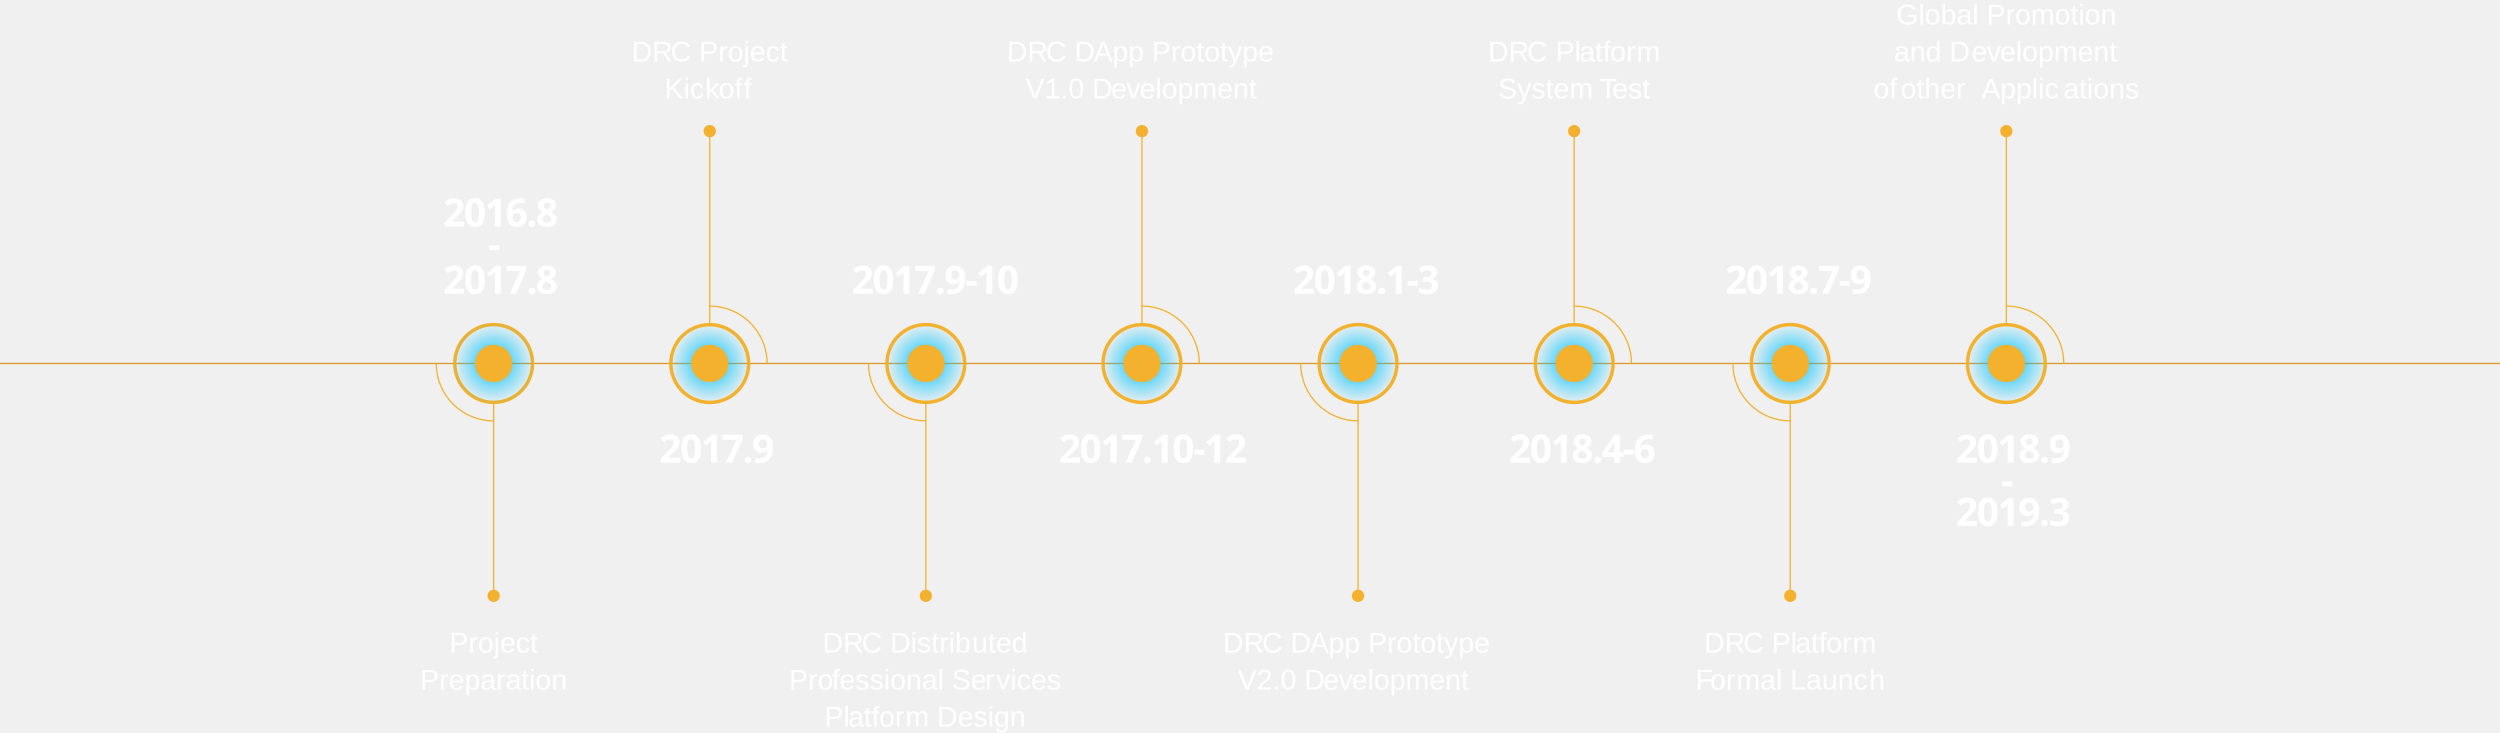
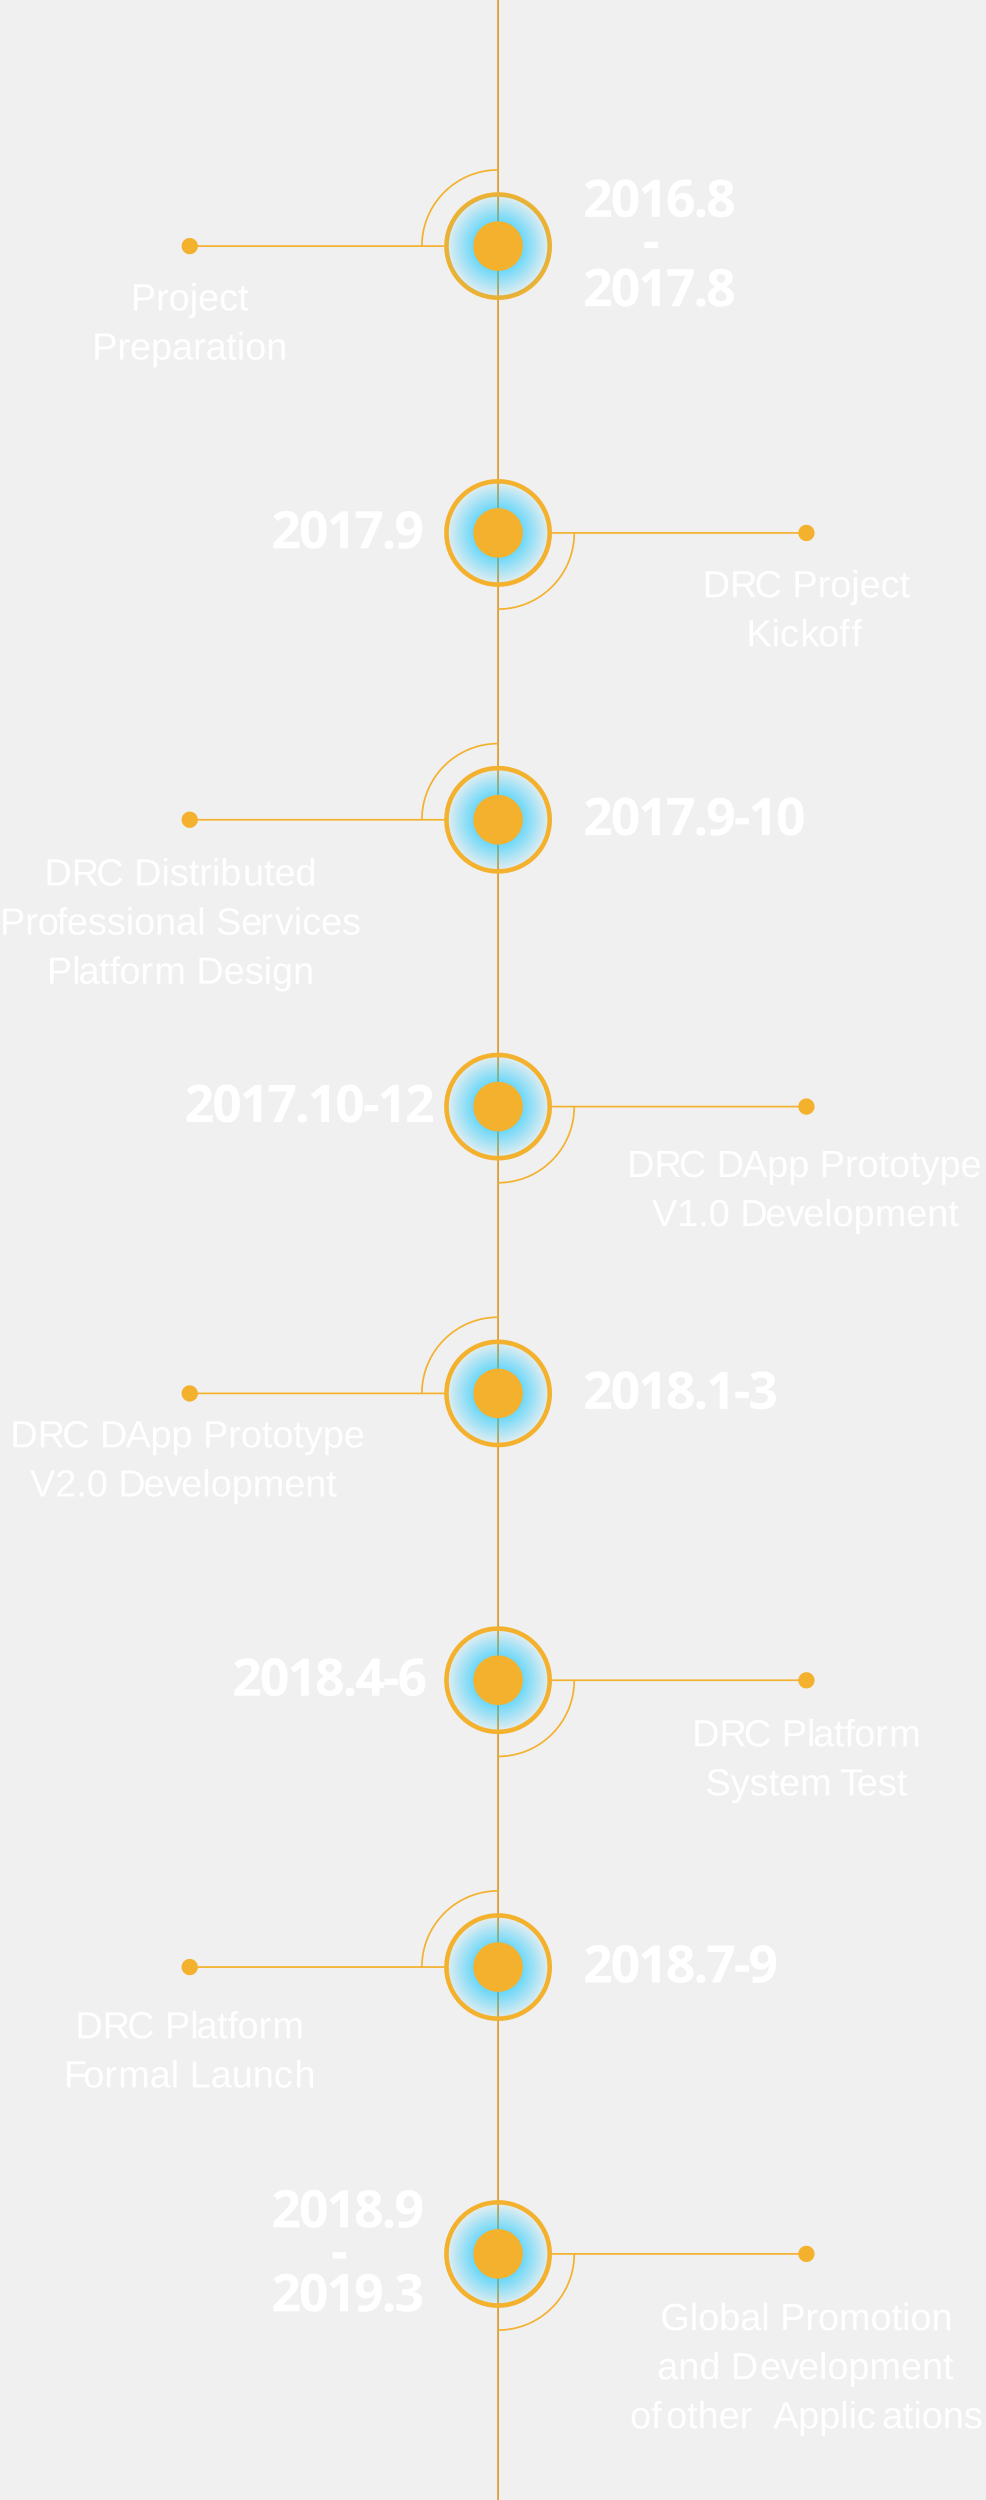
- <svg xmlns="http://www.w3.org/2000/svg" xmlns:xlink="http://www.w3.org/1999/xlink" viewBox="0 0 1920 562.6">
+ <svg xmlns="http://www.w3.org/2000/svg" xmlns:xlink="http://www.w3.org/1999/xlink" viewBox="0 0 570.37 1446.56">
  <defs>
    <style>.cls-1{font-size:30px;font-family:Helvetica-Condensed-Bold,Helvetica Condensed;font-weight:700;letter-spacing:-.04em}.cls-1,.cls-13{fill:#fff}.cls-12{fill:none;stroke-miterlimit:10}.cls-3{fill:#f3b12d}.cls-12{stroke:#f3b12d}.cls-13{font-size:21.88px;font-family:ArialMT-Light,Arial}.cls-14{letter-spacing:-.01em}.cls-15{letter-spacing:-.02em}.cls-19{letter-spacing:.12em}.cls-21{letter-spacing:0}.cls-23{letter-spacing:-.02em}.cls-24{letter-spacing:.04em}.cls-25{letter-spacing:-.05em}.cls-27{letter-spacing:-.04em}.cls-31{letter-spacing:-.02em}</style>
-     <radialGradient id="未命名的渐变_460" cx="379.12" cy="279.16" r="31.21" gradientUnits="userSpaceOnUse">
+     <radialGradient id="未命名的渐变_54" cx="501.78" cy="6327.91" r="31.21" gradientTransform="rotate(90 3487.745 3128.365)" gradientUnits="userSpaceOnUse">
      <stop offset="0" stop-color="#00c3ff" />
      <stop offset="1" stop-color="#00c3ff" stop-opacity="0" />
    </radialGradient>
-     <radialGradient id="未命名的渐变_460-2" cx="545.09" cy="279.16" r="31.21" xlink:href="#未命名的渐变_460" />
-     <radialGradient id="未命名的渐变_460-3" cx="711.05" cy="279.16" r="31.21" xlink:href="#未命名的渐变_460" />
-     <radialGradient id="未命名的渐变_460-4" cx="877.02" cy="279.16" r="31.21" xlink:href="#未命名的渐变_460" />
-     <radialGradient id="未命名的渐变_460-5" cx="1042.98" cy="279.16" r="31.21" xlink:href="#未命名的渐变_460" />
-     <radialGradient id="未命名的渐变_460-6" cx="1208.95" cy="279.16" r="31.21" xlink:href="#未命名的渐变_460" />
-     <radialGradient id="未命名的渐变_460-7" cx="1375.65" cy="279.16" r="31.21" xlink:href="#未命名的渐变_460" />
-     <radialGradient id="未命名的渐变_460-8" cx="1541.59" cy="279.16" r="31.21" xlink:href="#未命名的渐变_460" />
+     <radialGradient id="未命名的渐变_54-2" cx="667.75" cy="6327.91" r="31.21" xlink:href="#未命名的渐变_54" />
+     <radialGradient id="未命名的渐变_54-3" cx="833.71" cy="6327.91" r="31.21" xlink:href="#未命名的渐变_54" />
+     <radialGradient id="未命名的渐变_54-4" cx="999.68" cy="6327.91" r="31.21" xlink:href="#未命名的渐变_54" />
+     <radialGradient id="未命名的渐变_54-5" cx="1165.64" cy="6327.91" r="31.21" xlink:href="#未命名的渐变_54" />
+     <radialGradient id="未命名的渐变_54-6" cx="1331.61" cy="6327.91" r="31.21" xlink:href="#未命名的渐变_54" />
+     <radialGradient id="未命名的渐变_54-7" cx="1498.31" cy="6327.91" r="31.21" xlink:href="#未命名的渐变_54" />
+     <radialGradient id="未命名的渐变_54-8" cx="1664.25" cy="6327.91" r="31.21" xlink:href="#未命名的渐变_54" />
  </defs>
  <g id="图层_2" data-name="图层 2">
    <g id="图层_1-2" data-name="图层 1">
-       <text class="cls-1" transform="translate(340.3 173.98)" id="_编组_" data-name="&lt;编组&gt;">2016.8<tspan x="34.5" y="24.28">-</tspan>
+       <text class="cls-1" transform="translate(337.41 125.49)" id="_编组_" data-name="&lt;编组&gt;">2016.8<tspan x="34.5" y="24.28">-</tspan>
        <tspan x="0" y="51.65">2017.8</tspan>
      </text>
-       <text class="cls-1" transform="translate(506.32 355.33)" id="_编组_2" data-name="&lt;编组&gt;">2017.9</text>
-       <path id="_路径_" data-name="&lt;路径&gt;" stroke="#dc9a2d" fill="none" stroke-miterlimit="10" d="M0 279.16h1920" />
+       <text class="cls-1" transform="translate(157.02 317.29)" id="_编组_2" data-name="&lt;编组&gt;">2017.9</text>
+       <path id="_路径_" data-name="&lt;路径&gt;" stroke="#dc9a2d" fill="none" stroke-miterlimit="10" d="M288.2 0v1446.56" />
      <g id="_编组_3" data-name="&lt;编组&gt;">
-         <path id="_复合路径_" data-name="&lt;复合路径&gt;" class="cls-3" d="M379.12 310.36a31.21 31.21 0 1 1 31.21-31.2 31.23 31.23 0 0 1-31.21 31.2zm0-59.74a28.54 28.54 0 1 0 28.54 28.54 28.57 28.57 0 0 0-28.54-28.54z" />
+         <path id="_复合路径_" data-name="&lt;复合路径&gt;" class="cls-3" d="M257 142.4a31.21 31.21 0 1 1 31.2 31.21A31.23 31.23 0 0 1 257 142.4zm59.74 0a28.54 28.54 0 1 0-28.54 28.54 28.57 28.57 0 0 0 28.54-28.54z" />
      </g>
      <g id="_编组_4" data-name="&lt;编组&gt;">
-         <path id="_复合路径_2" data-name="&lt;复合路径&gt;" d="M379.12 310.36a31.21 31.21 0 1 1 31.21-31.2 31.23 31.23 0 0 1-31.21 31.2z" fill="url(#未命名的渐变_460)" />
+         <path id="_复合路径_2" data-name="&lt;复合路径&gt;" d="M257 142.4a31.21 31.21 0 1 1 31.2 31.21A31.23 31.23 0 0 1 257 142.4z" fill="url(#未命名的渐变_54)" />
      </g>
      <g id="_编组_5" data-name="&lt;编组&gt;">
-         <path id="_复合路径_3" data-name="&lt;复合路径&gt;" d="M545.09 310.36a31.21 31.21 0 1 1 31.2-31.2 31.24 31.24 0 0 1-31.2 31.2z" fill="url(#未命名的渐变_460-2)" />
+         <path id="_复合路径_3" data-name="&lt;复合路径&gt;" d="M257 308.37a31.21 31.21 0 1 1 31.2 31.2 31.24 31.24 0 0 1-31.2-31.2z" fill="url(#未命名的渐变_54-2)" />
      </g>
      <g id="_编组_6" data-name="&lt;编组&gt;">
-         <path id="_复合路径_4" data-name="&lt;复合路径&gt;" d="M711.05 310.36a31.21 31.21 0 1 1 31.21-31.2 31.23 31.23 0 0 1-31.21 31.2z" fill="url(#未命名的渐变_460-3)" />
+         <path id="_复合路径_4" data-name="&lt;复合路径&gt;" d="M257 474.33a31.21 31.21 0 1 1 31.2 31.21 31.23 31.23 0 0 1-31.2-31.21z" fill="url(#未命名的渐变_54-3)" />
      </g>
      <g id="_编组_7" data-name="&lt;编组&gt;">
-         <path id="_复合路径_5" data-name="&lt;复合路径&gt;" d="M877 310.36a31.21 31.21 0 1 1 31.2-31.2 31.24 31.24 0 0 1-31.2 31.2z" fill="url(#未命名的渐变_460-4)" />
+         <path id="_复合路径_5" data-name="&lt;复合路径&gt;" d="M257 640.3a31.21 31.21 0 1 1 31.2 31.2 31.24 31.24 0 0 1-31.2-31.2z" fill="url(#未命名的渐变_54-4)" />
      </g>
      <g id="_编组_8" data-name="&lt;编组&gt;">
-         <path id="_复合路径_6" data-name="&lt;复合路径&gt;" d="M1043 310.36a31.21 31.21 0 1 1 31.21-31.2 31.23 31.23 0 0 1-31.21 31.2z" fill="url(#未命名的渐变_460-5)" />
+         <path id="_复合路径_6" data-name="&lt;复合路径&gt;" d="M257 806.26a31.21 31.21 0 1 1 31.2 31.21 31.23 31.23 0 0 1-31.2-31.21z" fill="url(#未命名的渐变_54-5)" />
      </g>
      <g id="_编组_9" data-name="&lt;编组&gt;">
-         <path id="_复合路径_7" data-name="&lt;复合路径&gt;" d="M1209 310.36a31.21 31.21 0 1 1 31.2-31.2 31.24 31.24 0 0 1-31.2 31.2z" fill="url(#未命名的渐变_460-6)" />
+         <path id="_复合路径_7" data-name="&lt;复合路径&gt;" d="M257 972.23a31.21 31.21 0 1 1 31.2 31.2 31.24 31.24 0 0 1-31.2-31.2z" fill="url(#未命名的渐变_54-6)" />
      </g>
      <g id="_编组_10" data-name="&lt;编组&gt;">
-         <path id="_复合路径_8" data-name="&lt;复合路径&gt;" d="M1375.65 310.36a31.21 31.21 0 1 1 31.2-31.2 31.24 31.24 0 0 1-31.2 31.2z" fill="url(#未命名的渐变_460-7)" />
+         <path id="_复合路径_8" data-name="&lt;复合路径&gt;" d="M257 1138.93a31.21 31.21 0 1 1 31.2 31.2 31.24 31.24 0 0 1-31.2-31.2z" fill="url(#未命名的渐变_54-7)" />
      </g>
      <g id="_编组_11" data-name="&lt;编组&gt;">
-         <path id="_复合路径_9" data-name="&lt;复合路径&gt;" d="M1541.59 310.36a31.21 31.21 0 1 1 31.21-31.2 31.23 31.23 0 0 1-31.21 31.2z" fill="url(#未命名的渐变_460-8)" />
-       </g>
-       <path id="_路径_2" data-name="&lt;路径&gt;" class="cls-12" d="M379.12 323.24A44.09 44.09 0 0 1 335 279.16" />
-       <path id="_路径_3" data-name="&lt;路径&gt;" class="cls-12" d="M545.09 235.08a44.08 44.08 0 0 1 44.07 44.08" />
-       <path id="_路径_4" data-name="&lt;路径&gt;" class="cls-12" d="M877 235.08a44.09 44.09 0 0 1 44.08 44.08" />
-       <path id="_路径_5" data-name="&lt;路径&gt;" class="cls-12" d="M1209 235.08a44.09 44.09 0 0 1 44 44.08" />
-       <path id="_路径_6" data-name="&lt;路径&gt;" class="cls-12" d="M1540.88 235.08a44.09 44.09 0 0 1 44.12 44.08" />
-       <path id="_路径_7" data-name="&lt;路径&gt;" class="cls-12" d="M379.12 310.34v147.24" />
-       <circle id="_路径_8" data-name="&lt;路径&gt;" class="cls-3" cx="379.12" cy="279.16" r="14.35" transform="rotate(-80.78 379.139 279.158)" />
-       <circle id="_路径_9" data-name="&lt;路径&gt;" class="cls-3" cx="1540.88" cy="279.16" r="14.35" transform="rotate(-22.5 1540.881 279.167)" />
+         <path id="_复合路径_9" data-name="&lt;复合路径&gt;" d="M257 1304.87a31.21 31.21 0 1 1 31.2 31.21 31.23 31.23 0 0 1-31.2-31.21z" fill="url(#未命名的渐变_54-8)" />
+       </g>
+       <path id="_路径_2" data-name="&lt;路径&gt;" class="cls-12" d="M244.12 142.4a44.09 44.09 0 0 1 44.08-44.08" />
+       <path id="_路径_3" data-name="&lt;路径&gt;" class="cls-12" d="M332.28 308.37a44.09 44.09 0 0 1-44.08 44.08" />
+       <path id="_路径_4" data-name="&lt;路径&gt;" class="cls-12" d="M332.28 640.3a44.09 44.09 0 0 1-44.08 44.08" />
+       <path id="_路径_5" data-name="&lt;路径&gt;" class="cls-12" d="M332.28 972.23a44.09 44.09 0 0 1-44.08 44.08" />
+       <path id="_路径_6" data-name="&lt;路径&gt;" class="cls-12" d="M332.28 1304.16a44.09 44.09 0 0 1-44.08 44.08" />
+       <path id="_路径_7" data-name="&lt;路径&gt;" class="cls-12" d="M257.02 142.4H109.78" />
+       <circle id="_路径_8" data-name="&lt;路径&gt;" class="cls-3" cx="288.2" cy="142.4" r="14.35" />
+       <circle id="_路径_9" data-name="&lt;路径&gt;" class="cls-3" cx="288.2" cy="1304.16" r="14.35" />
      <g id="_编组_12" data-name="&lt;编组&gt;">
-         <path id="_复合路径_10" data-name="&lt;复合路径&gt;" class="cls-3" d="M1540.88 248a31.21 31.21 0 1 1-31.21 31.21 31.24 31.24 0 0 1 31.21-31.21zm0 59.75a28.54 28.54 0 1 0-28.54-28.54 28.58 28.58 0 0 0 28.54 28.49z" />
-       </g>
-       <path id="_路径_10" data-name="&lt;路径&gt;" class="cls-12" d="M1540.88 247.98V100.74" />
-       <circle id="_路径_11" data-name="&lt;路径&gt;" class="cls-3" cx="711.05" cy="279.16" r="14.35" transform="rotate(-80.78 711.075 279.149)" />
+         <path id="_复合路径_10" data-name="&lt;复合路径&gt;" class="cls-3" d="M319.41 1304.16A31.21 31.21 0 1 1 288.2 1273a31.24 31.24 0 0 1 31.21 31.16zm-59.75 0a28.54 28.54 0 1 0 28.54-28.54 28.58 28.58 0 0 0-28.54 28.54z" />
+       </g>
+       <path id="_路径_10" data-name="&lt;路径&gt;" class="cls-12" d="M319.38 1304.16h147.24" />
+       <circle id="_路径_11" data-name="&lt;路径&gt;" class="cls-3" cx="288.2" cy="474.33" r="14.35" />
      <g id="_编组_13" data-name="&lt;编组&gt;">
-         <path id="_复合路径_11" data-name="&lt;复合路径&gt;" class="cls-3" d="M711.05 310.36a31.21 31.21 0 1 1 31.21-31.2 31.23 31.23 0 0 1-31.21 31.2zm0-59.74a28.54 28.54 0 1 0 28.54 28.54 28.57 28.57 0 0 0-28.54-28.54z" />
-       </g>
-       <path id="_路径_12" data-name="&lt;路径&gt;" class="cls-12" d="M711.05 323.24A44.09 44.09 0 0 1 667 279.16" />
-       <path id="_路径_13" data-name="&lt;路径&gt;" class="cls-12" d="M711.05 310.34v147.24" />
-       <circle id="_路径_14" data-name="&lt;路径&gt;" class="cls-3" cx="1208.95" cy="279.16" r="14.35" transform="rotate(-22.5 1208.94 279.147)" />
+         <path id="_复合路径_11" data-name="&lt;复合路径&gt;" class="cls-3" d="M257 474.33a31.21 31.21 0 1 1 31.2 31.21 31.23 31.23 0 0 1-31.2-31.21zm59.74 0a28.54 28.54 0 1 0-28.54 28.54 28.57 28.57 0 0 0 28.54-28.54z" />
+       </g>
+       <path id="_路径_12" data-name="&lt;路径&gt;" class="cls-12" d="M244.12 474.33a44.08 44.08 0 0 1 44.08-44.07" />
+       <path id="_路径_13" data-name="&lt;路径&gt;" class="cls-12" d="M257.02 474.33H109.78" />
+       <circle id="_路径_14" data-name="&lt;路径&gt;" class="cls-3" cx="288.2" cy="972.23" r="14.35" />
      <g id="_编组_14" data-name="&lt;编组&gt;">
-         <path id="_复合路径_12" data-name="&lt;复合路径&gt;" class="cls-3" d="M1209 248a31.21 31.21 0 1 1-31.21 31.21A31.24 31.24 0 0 1 1209 248zm0 59.75a28.54 28.54 0 1 0-28.54-28.54A28.57 28.57 0 0 0 1209 307.7z" />
-       </g>
-       <path id="_路径_15" data-name="&lt;路径&gt;" class="cls-12" d="M1208.95 247.98V100.74" />
-       <circle id="_路径_16" data-name="&lt;路径&gt;" class="cls-3" cx="1042.98" cy="279.16" r="14.35" transform="rotate(-80.78 1043.017 279.145)" />
+         <path id="_复合路径_12" data-name="&lt;复合路径&gt;" class="cls-3" d="M319.41 972.23A31.21 31.21 0 1 1 288.2 941a31.24 31.24 0 0 1 31.21 31.23zm-59.75 0a28.54 28.54 0 1 0 28.54-28.54 28.58 28.58 0 0 0-28.54 28.54z" />
+       </g>
+       <path id="_路径_15" data-name="&lt;路径&gt;" class="cls-12" d="M319.38 972.23h147.24" />
+       <circle id="_路径_16" data-name="&lt;路径&gt;" class="cls-3" cx="288.2" cy="806.26" r="14.35" />
      <g id="_编组_15" data-name="&lt;编组&gt;">
-         <path id="_复合路径_13" data-name="&lt;复合路径&gt;" class="cls-3" d="M1043 310.36a31.21 31.21 0 1 1 31.21-31.2 31.23 31.23 0 0 1-31.21 31.2zm0-59.74a28.54 28.54 0 1 0 28.54 28.54 28.57 28.57 0 0 0-28.54-28.54z" />
-       </g>
-       <path id="_路径_17" data-name="&lt;路径&gt;" class="cls-12" d="M1043 323.24a44.09 44.09 0 0 1-44.08-44.08" />
-       <path id="_路径_18" data-name="&lt;路径&gt;" class="cls-12" d="M1042.98 310.34v147.24" />
-       <circle id="_路径_19" data-name="&lt;路径&gt;" class="cls-3" cx="877.02" cy="279.16" r="14.35" transform="rotate(-22.5 877.018 279.158)" />
+         <path id="_复合路径_13" data-name="&lt;复合路径&gt;" class="cls-3" d="M257 806.26a31.21 31.21 0 1 1 31.2 31.21 31.23 31.23 0 0 1-31.2-31.21zm59.74 0a28.54 28.54 0 1 0-28.54 28.54 28.57 28.57 0 0 0 28.54-28.54z" />
+       </g>
+       <path id="_路径_17" data-name="&lt;路径&gt;" class="cls-12" d="M244.12 806.26a44.08 44.08 0 0 1 44.08-44.07" />
+       <path id="_路径_18" data-name="&lt;路径&gt;" class="cls-12" d="M257.02 806.26H109.78" />
+       <circle id="_路径_19" data-name="&lt;路径&gt;" class="cls-3" cx="288.2" cy="640.3" r="14.35" />
      <g id="_编组_16" data-name="&lt;编组&gt;">
-         <path id="_复合路径_14" data-name="&lt;复合路径&gt;" class="cls-3" d="M877 248a31.21 31.21 0 1 1-31.21 31.21A31.24 31.24 0 0 1 877 248zm0 59.75a28.54 28.54 0 1 0-28.54-28.54A28.57 28.57 0 0 0 877 307.7z" />
-       </g>
-       <path id="_路径_20" data-name="&lt;路径&gt;" class="cls-12" d="M877.02 247.98V100.74" />
-       <circle id="_路径_21" data-name="&lt;路径&gt;" class="cls-3" cx="1374.91" cy="279.16" r="14.35" transform="rotate(-80.78 1374.953 279.136)" />
+         <path id="_复合路径_14" data-name="&lt;复合路径&gt;" class="cls-3" d="M319.41 640.3a31.21 31.21 0 1 1-31.21-31.21 31.24 31.24 0 0 1 31.21 31.21zm-59.75 0a28.54 28.54 0 1 0 28.54-28.54 28.58 28.58 0 0 0-28.54 28.54z" />
+       </g>
+       <path id="_路径_20" data-name="&lt;路径&gt;" class="cls-12" d="M319.38 640.3h147.24" />
+       <circle id="_路径_21" data-name="&lt;路径&gt;" class="cls-3" cx="288.2" cy="1138.19" r="14.35" />
      <g id="_编组_17" data-name="&lt;编组&gt;">
-         <path id="_复合路径_15" data-name="&lt;复合路径&gt;" class="cls-3" d="M1374.91 310.36a31.21 31.21 0 1 1 31.21-31.2 31.23 31.23 0 0 1-31.21 31.2zm0-59.74a28.54 28.54 0 1 0 28.54 28.54 28.57 28.57 0 0 0-28.54-28.54z" />
-       </g>
-       <path id="_路径_22" data-name="&lt;路径&gt;" class="cls-12" d="M1374.91 323.24a44.08 44.08 0 0 1-44.07-44.08" />
-       <path id="_路径_23" data-name="&lt;路径&gt;" class="cls-12" d="M1374.91 310.34v147.24" />
-       <circle id="_路径_24" data-name="&lt;路径&gt;" class="cls-3" cx="545.09" cy="279.16" r="14.35" transform="rotate(-22.5 545.097 279.168)" />
+         <path id="_复合路径_15" data-name="&lt;复合路径&gt;" class="cls-3" d="M257 1138.19a31.21 31.21 0 1 1 31.2 31.21 31.23 31.23 0 0 1-31.2-31.21zm59.74 0a28.54 28.54 0 1 0-28.54 28.54 28.57 28.57 0 0 0 28.54-28.54z" />
+       </g>
+       <path id="_路径_22" data-name="&lt;路径&gt;" class="cls-12" d="M244.12 1138.19a44.08 44.08 0 0 1 44.08-44.07" />
+       <path id="_路径_23" data-name="&lt;路径&gt;" class="cls-12" d="M257.02 1138.19H109.78" />
+       <circle id="_路径_24" data-name="&lt;路径&gt;" class="cls-3" cx="288.2" cy="308.37" r="14.35" />
      <g id="_编组_18" data-name="&lt;编组&gt;">
-         <path id="_复合路径_16" data-name="&lt;复合路径&gt;" class="cls-3" d="M545.09 248a31.21 31.21 0 1 1-31.21 31.21A31.24 31.24 0 0 1 545.09 248zm0 59.75a28.54 28.54 0 1 0-28.54-28.54 28.57 28.57 0 0 0 28.54 28.49z" />
-       </g>
-       <path id="_路径_25" data-name="&lt;路径&gt;" class="cls-12" d="M545.09 247.98V100.74" />
-       <text class="cls-13" transform="translate(345.07 501.18)" id="_编组_19" data-name="&lt;编组&gt;">Project<tspan x="-22.39" y="28.4">Prepar</tspan>
+         <path id="_复合路径_16" data-name="&lt;复合路径&gt;" class="cls-3" d="M319.41 308.37a31.21 31.21 0 1 1-31.21-31.21 31.24 31.24 0 0 1 31.21 31.21zm-59.75 0a28.54 28.54 0 1 0 28.54-28.54 28.58 28.58 0 0 0-28.54 28.54z" />
+       </g>
+       <path id="_路径_25" data-name="&lt;路径&gt;" class="cls-12" d="M319.38 308.37h147.24" />
+       <text class="cls-13" transform="translate(75.73 179.62)" id="_编组_19" data-name="&lt;编组&gt;">Project<tspan x="-22.39" y="28.4">Prepar</tspan>
        <tspan class="cls-14" x="43.26" y="28.4">a</tspan>
        <tspan x="55.21" y="28.4">tion</tspan>
      </text>
-       <text class="cls-13" transform="translate(485.1 47.18)" id="_编组_20" data-name="&lt;编组&gt;">D<tspan class="cls-15" x="15.8" y="0">R</tspan>
+       <text class="cls-13" transform="translate(406.64 345.59)" id="_编组_20" data-name="&lt;编组&gt;">D<tspan class="cls-15" x="15.8" y="0">R</tspan>
        <tspan x="29.98" y="0">C Project</tspan>
        <tspan x="25.29" y="28.4">Ki</tspan>
        <tspan x="44.74" y="28.4" letter-spacing="-.02em">c</tspan>
        <tspan x="56.47" y="28.4" letter-spacing="-.03em">k</tspan>
        <tspan x="66.8" y="28.4">o</tspan>
        <tspan x="78.97" y="28.4" letter-spacing=".05em">f</tspan>
        <tspan class="cls-19" x="86.03" y="28.4">f</tspan>
      </text>
-       <path id="_路径_26" data-name="&lt;路径&gt;" class="cls-3" d="M383.84 457.58a4.72 4.72 0 1 1-4.72-4.72 4.72 4.72 0 0 1 4.72 4.72z" />
-       <text class="cls-1" transform="translate(654.04 225.63)" id="_编组_21" data-name="&lt;编组&gt;">2017.9-10</text>
-       <text class="cls-13" transform="translate(631.74 501.18)" id="_编组_22" data-name="&lt;编组&gt;">D<tspan class="cls-15" x="15.8" y="0">R</tspan>
+       <path id="_路径_26" data-name="&lt;路径&gt;" class="cls-3" d="M109.78 147.12a4.72 4.72 0 1 1 4.72-4.72 4.72 4.72 0 0 1-4.72 4.72z" />
+       <text class="cls-1" transform="translate(337.41 483.2)" id="_编组_21" data-name="&lt;编组&gt;">2017.9-10</text>
+       <text class="cls-13" transform="translate(25.75 512.35)" id="_编组_22" data-name="&lt;编组&gt;">D<tspan class="cls-15" x="15.8" y="0">R</tspan>
        <tspan x="29.98" y="0">C Distri</tspan>
        <tspan x="101.69" y="0" letter-spacing="-.01em">b</tspan>
        <tspan class="cls-21" x="114.84" y="0">uted</tspan>
        <tspan x="-25.75" y="28.4">Pro</tspan>
        <tspan class="cls-14" x="7.08" y="28.4">f</tspan>
        <tspan x="12.94" y="28.4">essional Se</tspan>
        <tspan x="124.83" y="28.4" letter-spacing=".05em">r</tspan>
        <tspan x="133.3" y="28.4">vices</tspan>
        <tspan x="1.42" y="56.81">Pl</tspan>
        <tspan class="cls-14" x="19.65" y="56.81">a</tspan>
        <tspan x="31.6" y="56.81">t</tspan>
        <tspan class="cls-23" x="37.68" y="56.81">f</tspan>
        <tspan class="cls-21" x="43.35" y="56.81">o</tspan>
        <tspan class="cls-24" x="55.52" y="56.81">r</tspan>
        <tspan class="cls-21" x="63.59" y="56.81">m Design</tspan>
      </text>
-       <path id="_路径_27" data-name="&lt;路径&gt;" class="cls-3" d="M715.77 457.58a4.72 4.72 0 1 1-4.72-4.72 4.72 4.72 0 0 1 4.72 4.72z" />
-       <text class="cls-1" transform="translate(992.92 225.63)" id="_编组_23" data-name="&lt;编组&gt;">2018.1-3</text>
-       <text class="cls-13" transform="translate(939.23 501.18)" id="_编组_24" data-name="&lt;编组&gt;">D<tspan class="cls-15" x="15.8" y="0">R</tspan>
+       <path id="_路径_27" data-name="&lt;路径&gt;" class="cls-3" d="M109.78 479.05a4.72 4.72 0 1 1 4.72-4.72 4.72 4.72 0 0 1-4.72 4.72z" />
+       <text class="cls-1" transform="translate(337.41 815.19)" id="_编组_23" data-name="&lt;编组&gt;">2018.1-3</text>
+       <text class="cls-13" transform="translate(6.03 837.47)" id="_编组_24" data-name="&lt;编组&gt;">D<tspan class="cls-15" x="15.8" y="0">R</tspan>
        <tspan x="29.98" y="0">C </tspan>
        <tspan class="cls-25" x="51.86" y="0">D</tspan>
        <tspan class="cls-14" x="66.66" y="0">A</tspan>
        <tspan x="81.03" y="0">pp Prototype</tspan>
        <tspan x="11.35" y="28.4">V2.0 D</tspan>
        <tspan x="77.02" y="28.4" letter-spacing="-.02em">e</tspan>
        <tspan class="cls-27" x="88.73" y="28.4">v</tspan>
        <tspan x="98.86" y="28.4">elopment</tspan>
      </text>
-       <path id="_路径_28" data-name="&lt;路径&gt;" class="cls-3" d="M1047.7 457.58a4.72 4.72 0 1 1-4.72-4.72 4.72 4.72 0 0 1 4.72 4.72z" />
-       <text class="cls-1" transform="translate(1324.86 225.63)" id="_编组_25" data-name="&lt;编组&gt;">2018.7-9</text>
-       <text class="cls-13" transform="translate(1308.78 501.18)" id="_编组_26" data-name="&lt;编组&gt;">D<tspan class="cls-15" x="15.8" y="0">R</tspan>
+       <path id="_路径_28" data-name="&lt;路径&gt;" class="cls-3" d="M109.78 811a4.72 4.72 0 1 1 4.72-4.72 4.72 4.72 0 0 1-4.72 4.72z" />
+       <text class="cls-1" transform="translate(337.41 1147.12)" id="_编组_25" data-name="&lt;编组&gt;">2018.7-9</text>
+       <text class="cls-13" transform="translate(43.65 1179.42)" id="_编组_26" data-name="&lt;编组&gt;">D<tspan class="cls-15" x="15.8" y="0">R</tspan>
        <tspan x="29.98" y="0">C Pl</tspan>
        <tspan class="cls-14" x="70.09" y="0">a</tspan>
        <tspan x="82.04" y="0">t</tspan>
        <tspan class="cls-23" x="88.12" y="0">f</tspan>
        <tspan class="cls-21" x="93.79" y="0">o</tspan>
        <tspan class="cls-24" x="105.96" y="0">r</tspan>
        <tspan class="cls-21" x="114.03" y="0">m</tspan>
        <tspan x="-6.63" y="28.4" letter-spacing="-.05em">F</tspan>
        <tspan x="4.53" y="28.4">o</tspan>
        <tspan x="16.7" y="28.4" letter-spacing=".04em">r</tspan>
        <tspan x="24.77" y="28.4">mal Laun</tspan>
        <tspan x="114.78" y="28.4" letter-spacing="-.01em">c</tspan>
        <tspan x="126.73" y="28.4">h</tspan>
      </text>
-       <path id="_路径_29" data-name="&lt;路径&gt;" class="cls-3" d="M1379.63 457.58a4.72 4.72 0 1 1-4.72-4.72 4.72 4.72 0 0 1 4.72 4.72z" />
-       <path id="_路径_30" data-name="&lt;路径&gt;" class="cls-3" d="M549.81 100.74a4.72 4.72 0 1 1-4.72-4.74 4.72 4.72 0 0 1 4.72 4.74z" />
-       <text class="cls-1" transform="translate(813.16 355.33)" id="_编组_27" data-name="&lt;编组&gt;">2017.10-12</text>
-       <text class="cls-13" transform="translate(773.27 47.18)" id="_编组_28" data-name="&lt;编组&gt;">D<tspan class="cls-15" x="15.8" y="0">R</tspan>
+       <path id="_路径_29" data-name="&lt;路径&gt;" class="cls-3" d="M109.78 1142.91a4.72 4.72 0 1 1 4.72-4.72 4.72 4.72 0 0 1-4.72 4.72z" />
+       <path id="_路径_30" data-name="&lt;路径&gt;" class="cls-3" d="M466.62 313.09a4.72 4.72 0 1 1 4.72-4.72 4.72 4.72 0 0 1-4.72 4.72z" />
+       <text class="cls-1" transform="translate(106.83 649.22)" id="_编组_27" data-name="&lt;编组&gt;">2017.10-12</text>
+       <text class="cls-13" transform="translate(362.87 681.04)" id="_编组_28" data-name="&lt;编组&gt;">D<tspan class="cls-15" x="15.8" y="0">R</tspan>
        <tspan x="29.98" y="0">C </tspan>
        <tspan class="cls-25" x="51.86" y="0">D</tspan>
        <tspan class="cls-14" x="66.66" y="0">A</tspan>
        <tspan x="81.03" y="0">pp Prototype</tspan>
        <tspan x="14.39" y="28.4">V1.0 D</tspan>
        <tspan class="cls-31" x="80.06" y="28.4">e</tspan>
        <tspan class="cls-27" x="91.77" y="28.4">v</tspan>
        <tspan x="101.9" y="28.4">elopment</tspan>
      </text>
-       <path id="_路径_31" data-name="&lt;路径&gt;" class="cls-3" d="M881.74 100.74A4.72 4.72 0 1 1 877 96a4.72 4.72 0 0 1 4.74 4.74z" />
-       <text class="cls-1" transform="translate(1158.89 355.33)" id="_编组_29" data-name="&lt;编组&gt;">2018.4-6</text>
-       <text class="cls-13" transform="translate(1142.82 47.18)" id="_编组_30" data-name="&lt;编组&gt;">D<tspan class="cls-15" x="15.8" y="0">R</tspan>
+       <path id="_路径_31" data-name="&lt;路径&gt;" class="cls-3" d="M466.62 645a4.72 4.72 0 1 1 4.72-4.72 4.72 4.72 0 0 1-4.72 4.72z" />
+       <text class="cls-1" transform="translate(134.4 981.17)" id="_编组_29" data-name="&lt;编组&gt;">2018.4-6</text>
+       <text class="cls-13" transform="translate(400.49 1010.45)" id="_编组_30" data-name="&lt;编组&gt;">D<tspan class="cls-15" x="15.8" y="0">R</tspan>
        <tspan x="29.98" y="0">C Pl</tspan>
        <tspan class="cls-14" x="70.09" y="0">a</tspan>
        <tspan x="82.04" y="0">t</tspan>
        <tspan class="cls-23" x="88.12" y="0">f</tspan>
        <tspan class="cls-21" x="93.79" y="0">o</tspan>
        <tspan class="cls-24" x="105.96" y="0">r</tspan>
        <tspan class="cls-21" x="114.03" y="0">m</tspan>
        <tspan x="7.77" y="28.4">System </tspan>
        <tspan x="85.59" y="28.4" letter-spacing="-.11em">T</tspan>
        <tspan class="cls-21" x="95.3" y="28.4">est</tspan>
      </text>
-       <path id="_路径_32" data-name="&lt;路径&gt;" class="cls-3" d="M1213.67 100.74A4.72 4.72 0 1 1 1209 96a4.72 4.72 0 0 1 4.67 4.74z" />
-       <text class="cls-1" transform="translate(1502.1 355.33)" id="_编组_31" data-name="&lt;编组&gt;">2018.9<tspan x="34.5" y="24.28">-</tspan>
+       <path id="_路径_32" data-name="&lt;路径&gt;" class="cls-3" d="M466.62 977a4.72 4.72 0 1 1 4.72-4.72 4.72 4.72 0 0 1-4.72 4.72z" />
+       <text class="cls-1" transform="translate(157.02 1288.79)" id="_编组_31" data-name="&lt;编组&gt;">2018.9<tspan x="34.5" y="24.28">-</tspan>
        <tspan x="0" y="48.55">2019.3</tspan>
      </text>
-       <text class="cls-13" transform="translate(1456.36 18.78)" id="_编组_32" data-name="&lt;编组&gt;">Global Promotion<tspan x="-1.81" y="28.4">and D</tspan>
+       <text class="cls-13" transform="translate(382.11 1348.24)" id="_编组_32" data-name="&lt;编组&gt;">Global Promotion<tspan x="-1.81" y="28.4">and D</tspan>
        <tspan class="cls-31" x="57.78" y="28.4">e</tspan>
        <tspan class="cls-27" x="69.49" y="28.4">v</tspan>
        <tspan class="cls-21" x="79.62" y="28.4">elopment</tspan>
        <tspan x="-17.5" y="56.81">o</tspan>
        <tspan class="cls-19" x="-5.33" y="56.81">f</tspan>
        <tspan x="3.32" y="56.81"> other </tspan>
        <tspan class="cls-14" x="65.35" y="56.81">A</tspan>
        <tspan x="79.73" y="56.81" letter-spacing="0">pplic</tspan>
        <tspan class="cls-14" x="128.36" y="56.81">a</tspan>
        <tspan x="140.31" y="56.81">tions</tspan>
      </text>
-       <path id="_路径_33" data-name="&lt;路径&gt;" class="cls-3" d="M1545.6 100.74a4.72 4.72 0 1 1-4.72-4.72 4.72 4.72 0 0 1 4.72 4.72z" />
+       <path id="_路径_33" data-name="&lt;路径&gt;" class="cls-3" d="M466.62 1308.88a4.72 4.72 0 1 1 4.72-4.72 4.72 4.72 0 0 1-4.72 4.72z" />
    </g>
  </g>
</svg>
